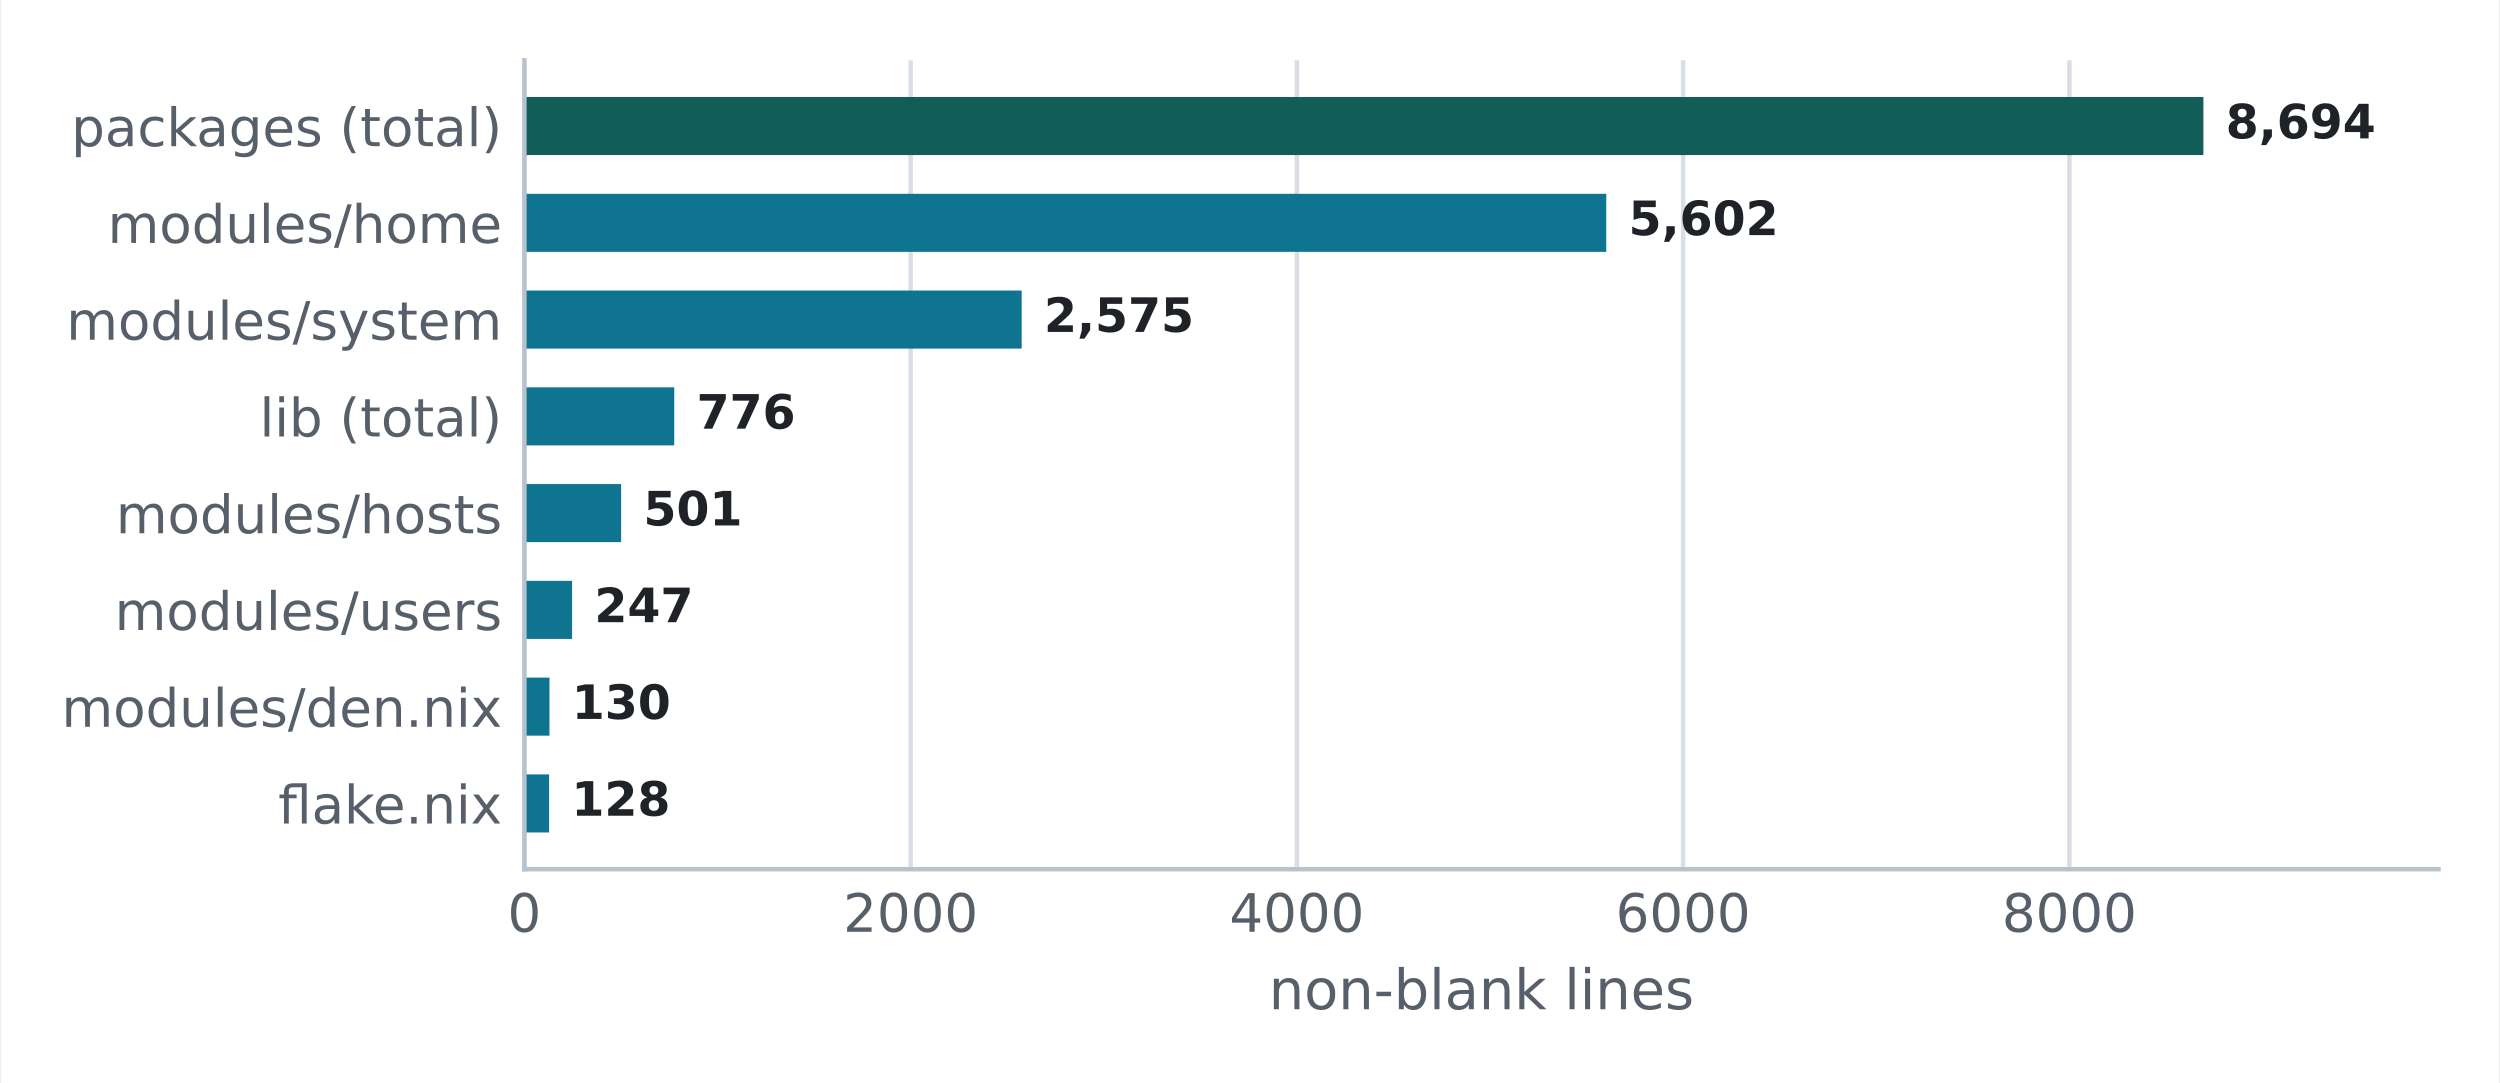
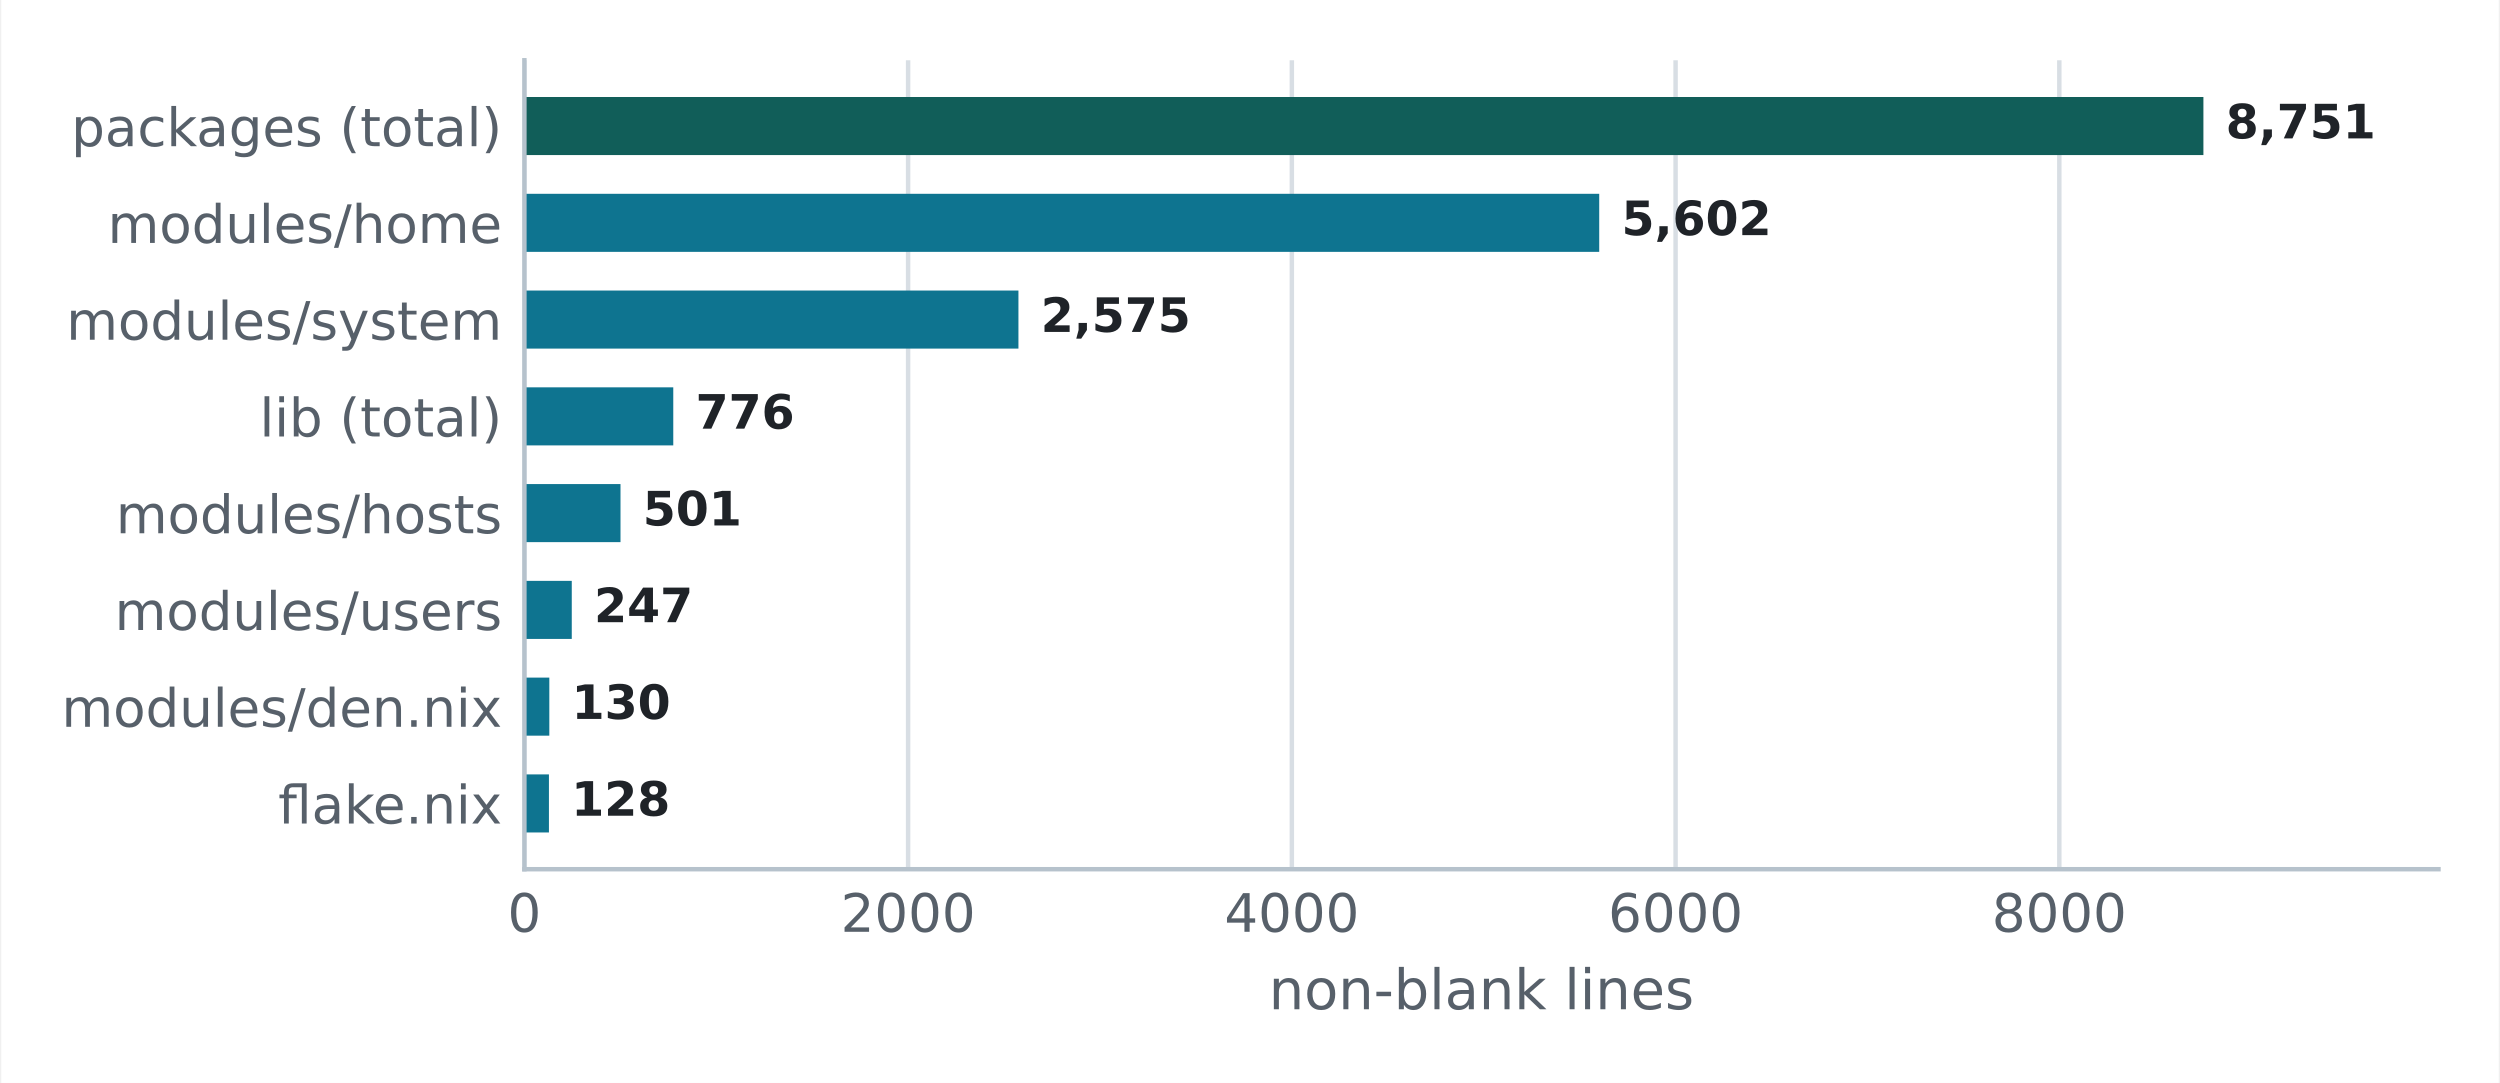
<svg xmlns="http://www.w3.org/2000/svg" xmlns:xlink="http://www.w3.org/1999/xlink" width="995" height="431" viewBox="0 0 447.591 194.078" version="1.1">
  <defs>
    <style type="text/css">*{stroke-linejoin: round; stroke-linecap: butt}</style>
  </defs>
  <g id="figure_1">
    <g id="patch_1">
      <path d="M 0 194.078  L 447.591 194.078  L 447.591 0  L 0 0  z " style="fill: #ffffff" />
    </g>
    <g id="axes_1">
      <g id="patch_2">
        <path d="M 93.751 155.778  L 436.791 155.778  L 436.791 10.8  L 93.751 10.8  z " style="fill: #ffffff" />
      </g>
      <g id="matplotlib.axis_1">
        <g id="xtick_1">
          <g id="line2d_1">
            <path d="M 93.751 155.778  L 93.751 10.8  " clip-path="url(#p4f550c6e6d)" style="fill: none; stroke: #d8dee4; stroke-width: 0.8; stroke-linecap: square" />
          </g>
          <g id="line2d_2" />
          <g id="text_1">
            <g style="fill: #57606a" transform="translate(90.72875 166.9954) scale(0.095 -0.095)">
              <defs>
                <path id="DejaVuSans-13" d="M 2034 4250  Q 1547 4250 1301 3770  Q 1056 3291 1056 2328  Q 1056 1369 1301 889  Q 1547 409 2034 409  Q 2525 409 2770 889  Q 3016 1369 3016 2328  Q 3016 3291 2770 3770  Q 2525 4250 2034 4250  z M 2034 4750  Q 2819 4750 3233 4129  Q 3647 3509 3647 2328  Q 3647 1150 3233 529  Q 2819 -91 2034 -91  Q 1250 -91 836 529  Q 422 1150 422 2328  Q 422 3509 836 4129  Q 1250 4750 2034 4750  z " transform="scale(0.015625)" />
              </defs>
              <use xlink:href="#DejaVuSans-13" />
            </g>
          </g>
        </g>
        <g id="xtick_2">
          <g id="line2d_3">
-             <path d="M 162.974 155.778  L 162.974 10.8  " clip-path="url(#p4f550c6e6d)" style="fill: none; stroke: #d8dee4; stroke-width: 0.8; stroke-linecap: square" />
+             <path d="M 162.523 155.778  L 162.523 10.8  " clip-path="url(#p4f550c6e6d)" style="fill: none; stroke: #d8dee4; stroke-width: 0.8; stroke-linecap: square" />
          </g>
          <g id="line2d_4" />
          <g id="text_2">
-             <g style="fill: #57606a" transform="translate(150.8852 166.9954) scale(0.095 -0.095)">
+             <g style="fill: #57606a" transform="translate(150.4343 166.9954) scale(0.095 -0.095)">
              <defs>
                <path id="DejaVuSans-15" d="M 1228 531  L 3431 531  L 3431 0  L 469 0  L 469 531  Q 828 903 1448 1529  Q 2069 2156 2228 2338  Q 2531 2678 2651 2914  Q 2772 3150 2772 3378  Q 2772 3750 2511 3984  Q 2250 4219 1831 4219  Q 1534 4219 1204 4116  Q 875 4013 500 3803  L 500 4441  Q 881 4594 1212 4672  Q 1544 4750 1819 4750  Q 2544 4750 2975 4387  Q 3406 4025 3406 3419  Q 3406 3131 3298 2873  Q 3191 2616 2906 2266  Q 2828 2175 2409 1742  Q 1991 1309 1228 531  z " transform="scale(0.015625)" />
              </defs>
              <use xlink:href="#DejaVuSans-15" />
              <use xlink:href="#DejaVuSans-13" transform="translate(63.625 0)" />
              <use xlink:href="#DejaVuSans-13" transform="translate(127.25 0)" />
              <use xlink:href="#DejaVuSans-13" transform="translate(190.875 0)" />
            </g>
          </g>
        </g>
        <g id="xtick_3">
          <g id="line2d_5">
-             <path d="M 232.197 155.778  L 232.197 10.8  " clip-path="url(#p4f550c6e6d)" style="fill: none; stroke: #d8dee4; stroke-width: 0.8; stroke-linecap: square" />
+             <path d="M 231.295 155.778  L 231.295 10.8  " clip-path="url(#p4f550c6e6d)" style="fill: none; stroke: #d8dee4; stroke-width: 0.8; stroke-linecap: square" />
          </g>
          <g id="line2d_6" />
          <g id="text_3">
-             <g style="fill: #57606a" transform="translate(220.1081 166.9954) scale(0.095 -0.095)">
+             <g style="fill: #57606a" transform="translate(219.2064 166.9954) scale(0.095 -0.095)">
              <defs>
                <path id="DejaVuSans-17" d="M 2419 4116  L 825 1625  L 2419 1625  L 2419 4116  z M 2253 4666  L 3047 4666  L 3047 1625  L 3713 1625  L 3713 1100  L 3047 1100  L 3047 0  L 2419 0  L 2419 1100  L 313 1100  L 313 1709  L 2253 4666  z " transform="scale(0.015625)" />
              </defs>
              <use xlink:href="#DejaVuSans-17" />
              <use xlink:href="#DejaVuSans-13" transform="translate(63.625 0)" />
              <use xlink:href="#DejaVuSans-13" transform="translate(127.25 0)" />
              <use xlink:href="#DejaVuSans-13" transform="translate(190.875 0)" />
            </g>
          </g>
        </g>
        <g id="xtick_4">
          <g id="line2d_7">
-             <path d="M 301.42 155.778  L 301.42 10.8  " clip-path="url(#p4f550c6e6d)" style="fill: none; stroke: #d8dee4; stroke-width: 0.8; stroke-linecap: square" />
+             <path d="M 300.067 155.778  L 300.067 10.8  " clip-path="url(#p4f550c6e6d)" style="fill: none; stroke: #d8dee4; stroke-width: 0.8; stroke-linecap: square" />
          </g>
          <g id="line2d_8" />
          <g id="text_4">
-             <g style="fill: #57606a" transform="translate(289.3311 166.9954) scale(0.095 -0.095)">
+             <g style="fill: #57606a" transform="translate(287.9785 166.9954) scale(0.095 -0.095)">
              <defs>
                <path id="DejaVuSans-19" d="M 2113 2584  Q 1688 2584 1439 2293  Q 1191 2003 1191 1497  Q 1191 994 1439 701  Q 1688 409 2113 409  Q 2538 409 2786 701  Q 3034 994 3034 1497  Q 3034 2003 2786 2293  Q 2538 2584 2113 2584  z M 3366 4563  L 3366 3988  Q 3128 4100 2886 4159  Q 2644 4219 2406 4219  Q 1781 4219 1451 3797  Q 1122 3375 1075 2522  Q 1259 2794 1537 2939  Q 1816 3084 2150 3084  Q 2853 3084 3261 2657  Q 3669 2231 3669 1497  Q 3669 778 3244 343  Q 2819 -91 2113 -91  Q 1303 -91 875 529  Q 447 1150 447 2328  Q 447 3434 972 4092  Q 1497 4750 2381 4750  Q 2619 4750 2861 4703  Q 3103 4656 3366 4563  z " transform="scale(0.015625)" />
              </defs>
              <use xlink:href="#DejaVuSans-19" />
              <use xlink:href="#DejaVuSans-13" transform="translate(63.625 0)" />
              <use xlink:href="#DejaVuSans-13" transform="translate(127.25 0)" />
              <use xlink:href="#DejaVuSans-13" transform="translate(190.875 0)" />
            </g>
          </g>
        </g>
        <g id="xtick_5">
          <g id="line2d_9">
-             <path d="M 370.643 155.778  L 370.643 10.8  " clip-path="url(#p4f550c6e6d)" style="fill: none; stroke: #d8dee4; stroke-width: 0.8; stroke-linecap: square" />
+             <path d="M 368.839 155.778  L 368.839 10.8  " clip-path="url(#p4f550c6e6d)" style="fill: none; stroke: #d8dee4; stroke-width: 0.8; stroke-linecap: square" />
          </g>
          <g id="line2d_10" />
          <g id="text_5">
-             <g style="fill: #57606a" transform="translate(358.5541 166.9954) scale(0.095 -0.095)">
+             <g style="fill: #57606a" transform="translate(356.7505 166.9954) scale(0.095 -0.095)">
              <defs>
                <path id="DejaVuSans-1b" d="M 2034 2216  Q 1584 2216 1326 1975  Q 1069 1734 1069 1313  Q 1069 891 1326 650  Q 1584 409 2034 409  Q 2484 409 2743 651  Q 3003 894 3003 1313  Q 3003 1734 2745 1975  Q 2488 2216 2034 2216  z M 1403 2484  Q 997 2584 770 2862  Q 544 3141 544 3541  Q 544 4100 942 4425  Q 1341 4750 2034 4750  Q 2731 4750 3128 4425  Q 3525 4100 3525 3541  Q 3525 3141 3298 2862  Q 3072 2584 2669 2484  Q 3125 2378 3379 2068  Q 3634 1759 3634 1313  Q 3634 634 3220 271  Q 2806 -91 2034 -91  Q 1263 -91 848 271  Q 434 634 434 1313  Q 434 1759 690 2068  Q 947 2378 1403 2484  z M 1172 3481  Q 1172 3119 1398 2916  Q 1625 2713 2034 2713  Q 2441 2713 2670 2916  Q 2900 3119 2900 3481  Q 2900 3844 2670 4047  Q 2441 4250 2034 4250  Q 1625 4250 1398 4047  Q 1172 3844 1172 3481  z " transform="scale(0.015625)" />
              </defs>
              <use xlink:href="#DejaVuSans-1b" />
              <use xlink:href="#DejaVuSans-13" transform="translate(63.625 0)" />
              <use xlink:href="#DejaVuSans-13" transform="translate(127.25 0)" />
              <use xlink:href="#DejaVuSans-13" transform="translate(190.875 0)" />
            </g>
          </g>
        </g>
        <g id="text_6">
          <g style="fill: #57606a" transform="translate(227.1616 180.8761) scale(0.1 -0.1)">
            <defs>
              <path id="DejaVuSans-51" d="M 3513 2113  L 3513 0  L 2938 0  L 2938 2094  Q 2938 2591 2744 2837  Q 2550 3084 2163 3084  Q 1697 3084 1428 2787  Q 1159 2491 1159 1978  L 1159 0  L 581 0  L 581 3500  L 1159 3500  L 1159 2956  Q 1366 3272 1645 3428  Q 1925 3584 2291 3584  Q 2894 3584 3203 3211  Q 3513 2838 3513 2113  z " transform="scale(0.015625)" />
              <path id="DejaVuSans-52" d="M 1959 3097  Q 1497 3097 1228 2736  Q 959 2375 959 1747  Q 959 1119 1226 758  Q 1494 397 1959 397  Q 2419 397 2687 759  Q 2956 1122 2956 1747  Q 2956 2369 2687 2733  Q 2419 3097 1959 3097  z M 1959 3584  Q 2709 3584 3137 3096  Q 3566 2609 3566 1747  Q 3566 888 3137 398  Q 2709 -91 1959 -91  Q 1206 -91 779 398  Q 353 888 353 1747  Q 353 2609 779 3096  Q 1206 3584 1959 3584  z " transform="scale(0.015625)" />
              <path id="DejaVuSans-10" d="M 313 2009  L 1997 2009  L 1997 1497  L 313 1497  L 313 2009  z " transform="scale(0.015625)" />
              <path id="DejaVuSans-45" d="M 3116 1747  Q 3116 2381 2855 2742  Q 2594 3103 2138 3103  Q 1681 3103 1420 2742  Q 1159 2381 1159 1747  Q 1159 1113 1420 752  Q 1681 391 2138 391  Q 2594 391 2855 752  Q 3116 1113 3116 1747  z M 1159 2969  Q 1341 3281 1617 3432  Q 1894 3584 2278 3584  Q 2916 3584 3314 3078  Q 3713 2572 3713 1747  Q 3713 922 3314 415  Q 2916 -91 2278 -91  Q 1894 -91 1617 61  Q 1341 213 1159 525  L 1159 0  L 581 0  L 581 4863  L 1159 4863  L 1159 2969  z " transform="scale(0.015625)" />
              <path id="DejaVuSans-4f" d="M 603 4863  L 1178 4863  L 1178 0  L 603 0  L 603 4863  z " transform="scale(0.015625)" />
              <path id="DejaVuSans-44" d="M 2194 1759  Q 1497 1759 1228 1600  Q 959 1441 959 1056  Q 959 750 1161 570  Q 1363 391 1709 391  Q 2188 391 2477 730  Q 2766 1069 2766 1631  L 2766 1759  L 2194 1759  z M 3341 1997  L 3341 0  L 2766 0  L 2766 531  Q 2569 213 2275 61  Q 1981 -91 1556 -91  Q 1019 -91 701 211  Q 384 513 384 1019  Q 384 1609 779 1909  Q 1175 2209 1959 2209  L 2766 2209  L 2766 2266  Q 2766 2663 2505 2880  Q 2244 3097 1772 3097  Q 1472 3097 1187 3025  Q 903 2953 641 2809  L 641 3341  Q 956 3463 1253 3523  Q 1550 3584 1831 3584  Q 2591 3584 2966 3190  Q 3341 2797 3341 1997  z " transform="scale(0.015625)" />
              <path id="DejaVuSans-4e" d="M 581 4863  L 1159 4863  L 1159 1991  L 2875 3500  L 3609 3500  L 1753 1863  L 3688 0  L 2938 0  L 1159 1709  L 1159 0  L 581 0  L 581 4863  z " transform="scale(0.015625)" />
              <path id="DejaVuSans-3" transform="scale(0.015625)" />
              <path id="DejaVuSans-4c" d="M 603 3500  L 1178 3500  L 1178 0  L 603 0  L 603 3500  z M 603 4863  L 1178 4863  L 1178 4134  L 603 4134  L 603 4863  z " transform="scale(0.015625)" />
              <path id="DejaVuSans-48" d="M 3597 1894  L 3597 1613  L 953 1613  Q 991 1019 1311 708  Q 1631 397 2203 397  Q 2534 397 2845 478  Q 3156 559 3463 722  L 3463 178  Q 3153 47 2828 -22  Q 2503 -91 2169 -91  Q 1331 -91 842 396  Q 353 884 353 1716  Q 353 2575 817 3079  Q 1281 3584 2069 3584  Q 2775 3584 3186 3129  Q 3597 2675 3597 1894  z M 3022 2063  Q 3016 2534 2758 2815  Q 2500 3097 2075 3097  Q 1594 3097 1305 2825  Q 1016 2553 972 2059  L 3022 2063  z " transform="scale(0.015625)" />
              <path id="DejaVuSans-56" d="M 2834 3397  L 2834 2853  Q 2591 2978 2328 3040  Q 2066 3103 1784 3103  Q 1356 3103 1142 2972  Q 928 2841 928 2578  Q 928 2378 1081 2264  Q 1234 2150 1697 2047  L 1894 2003  Q 2506 1872 2764 1633  Q 3022 1394 3022 966  Q 3022 478 2636 193  Q 2250 -91 1575 -91  Q 1294 -91 989 -36  Q 684 19 347 128  L 347 722  Q 666 556 975 473  Q 1284 391 1588 391  Q 1994 391 2212 530  Q 2431 669 2431 922  Q 2431 1156 2273 1281  Q 2116 1406 1581 1522  L 1381 1569  Q 847 1681 609 1914  Q 372 2147 372 2553  Q 372 3047 722 3315  Q 1072 3584 1716 3584  Q 2034 3584 2315 3537  Q 2597 3491 2834 3397  z " transform="scale(0.015625)" />
            </defs>
            <use xlink:href="#DejaVuSans-51" />
            <use xlink:href="#DejaVuSans-52" transform="translate(63.375 0)" />
            <use xlink:href="#DejaVuSans-51" transform="translate(124.5625 0)" />
            <use xlink:href="#DejaVuSans-10" transform="translate(187.9375 0)" />
            <use xlink:href="#DejaVuSans-45" transform="translate(224.0156 0)" />
            <use xlink:href="#DejaVuSans-4f" transform="translate(287.5 0)" />
            <use xlink:href="#DejaVuSans-44" transform="translate(315.2812 0)" />
            <use xlink:href="#DejaVuSans-51" transform="translate(376.5625 0)" />
            <use xlink:href="#DejaVuSans-4e" transform="translate(439.9375 0)" />
            <use xlink:href="#DejaVuSans-3" transform="translate(497.8438 0)" />
            <use xlink:href="#DejaVuSans-4f" transform="translate(529.625 0)" />
            <use xlink:href="#DejaVuSans-4c" transform="translate(557.4062 0)" />
            <use xlink:href="#DejaVuSans-51" transform="translate(585.1875 0)" />
            <use xlink:href="#DejaVuSans-48" transform="translate(648.5625 0)" />
            <use xlink:href="#DejaVuSans-56" transform="translate(710.0938 0)" />
          </g>
        </g>
      </g>
      <g id="matplotlib.axis_2">
        <g id="ytick_1">
          <g id="line2d_11" />
          <g id="text_7">
            <g style="fill: #57606a" transform="translate(49.6357 147.5945) scale(0.095 -0.095)">
              <defs>
                <path id="DejaVuSans-13b0" d="M 1831 4863  L 3431 4863  L 3431 0  L 2853 0  L 2853 4384  L 1825 4384  Q 1516 4384 1395 4259  Q 1275 4134 1275 3809  L 1275 3500  L 2222 3500  L 2222 3053  L 1275 3053  L 1275 0  L 697 0  L 697 3053  L 147 3053  L 147 3500  L 697 3500  L 697 3744  Q 697 4328 969 4595  Q 1241 4863 1831 4863  z " transform="scale(0.015625)" />
                <path id="DejaVuSans-11" d="M 684 794  L 1344 794  L 1344 0  L 684 0  L 684 794  z " transform="scale(0.015625)" />
                <path id="DejaVuSans-5b" d="M 3513 3500  L 2247 1797  L 3578 0  L 2900 0  L 1881 1375  L 863 0  L 184 0  L 1544 1831  L 300 3500  L 978 3500  L 1906 2253  L 2834 3500  L 3513 3500  z " transform="scale(0.015625)" />
              </defs>
              <use xlink:href="#DejaVuSans-13b0" />
              <use xlink:href="#DejaVuSans-44" transform="translate(62.98438 0)" />
              <use xlink:href="#DejaVuSans-4e" transform="translate(124.2656 0)" />
              <use xlink:href="#DejaVuSans-48" transform="translate(178.6094 0)" />
              <use xlink:href="#DejaVuSans-11" transform="translate(240.1406 0)" />
              <use xlink:href="#DejaVuSans-51" transform="translate(271.9219 0)" />
              <use xlink:href="#DejaVuSans-4c" transform="translate(335.2969 0)" />
              <use xlink:href="#DejaVuSans-5b" transform="translate(363.0781 0)" />
            </g>
          </g>
        </g>
        <g id="ytick_2">
          <g id="line2d_12" />
          <g id="text_8">
            <g style="fill: #57606a" transform="translate(10.8 130.2526) scale(0.095 -0.095)">
              <defs>
                <path id="DejaVuSans-50" d="M 3328 2828  Q 3544 3216 3844 3400  Q 4144 3584 4550 3584  Q 5097 3584 5394 3201  Q 5691 2819 5691 2113  L 5691 0  L 5113 0  L 5113 2094  Q 5113 2597 4934 2840  Q 4756 3084 4391 3084  Q 3944 3084 3684 2787  Q 3425 2491 3425 1978  L 3425 0  L 2847 0  L 2847 2094  Q 2847 2600 2669 2842  Q 2491 3084 2119 3084  Q 1678 3084 1418 2786  Q 1159 2488 1159 1978  L 1159 0  L 581 0  L 581 3500  L 1159 3500  L 1159 2956  Q 1356 3278 1631 3431  Q 1906 3584 2284 3584  Q 2666 3584 2933 3390  Q 3200 3197 3328 2828  z " transform="scale(0.015625)" />
                <path id="DejaVuSans-47" d="M 2906 2969  L 2906 4863  L 3481 4863  L 3481 0  L 2906 0  L 2906 525  Q 2725 213 2448 61  Q 2172 -91 1784 -91  Q 1150 -91 751 415  Q 353 922 353 1747  Q 353 2572 751 3078  Q 1150 3584 1784 3584  Q 2172 3584 2448 3432  Q 2725 3281 2906 2969  z M 947 1747  Q 947 1113 1208 752  Q 1469 391 1925 391  Q 2381 391 2643 752  Q 2906 1113 2906 1747  Q 2906 2381 2643 2742  Q 2381 3103 1925 3103  Q 1469 3103 1208 2742  Q 947 2381 947 1747  z " transform="scale(0.015625)" />
                <path id="DejaVuSans-58" d="M 544 1381  L 544 3500  L 1119 3500  L 1119 1403  Q 1119 906 1312 657  Q 1506 409 1894 409  Q 2359 409 2629 706  Q 2900 1003 2900 1516  L 2900 3500  L 3475 3500  L 3475 0  L 2900 0  L 2900 538  Q 2691 219 2414 64  Q 2138 -91 1772 -91  Q 1169 -91 856 284  Q 544 659 544 1381  z M 1991 3584  L 1991 3584  z " transform="scale(0.015625)" />
                <path id="DejaVuSans-12" d="M 1625 4666  L 2156 4666  L 531 -594  L 0 -594  L 1625 4666  z " transform="scale(0.015625)" />
              </defs>
              <use xlink:href="#DejaVuSans-50" />
              <use xlink:href="#DejaVuSans-52" transform="translate(97.40625 0)" />
              <use xlink:href="#DejaVuSans-47" transform="translate(158.5938 0)" />
              <use xlink:href="#DejaVuSans-58" transform="translate(222.0781 0)" />
              <use xlink:href="#DejaVuSans-4f" transform="translate(285.4531 0)" />
              <use xlink:href="#DejaVuSans-48" transform="translate(313.2344 0)" />
              <use xlink:href="#DejaVuSans-56" transform="translate(374.7656 0)" />
              <use xlink:href="#DejaVuSans-12" transform="translate(426.8594 0)" />
              <use xlink:href="#DejaVuSans-47" transform="translate(460.5469 0)" />
              <use xlink:href="#DejaVuSans-48" transform="translate(524.0312 0)" />
              <use xlink:href="#DejaVuSans-51" transform="translate(585.5625 0)" />
              <use xlink:href="#DejaVuSans-11" transform="translate(648.9375 0)" />
              <use xlink:href="#DejaVuSans-51" transform="translate(680.7188 0)" />
              <use xlink:href="#DejaVuSans-4c" transform="translate(744.0938 0)" />
              <use xlink:href="#DejaVuSans-5b" transform="translate(771.875 0)" />
            </g>
          </g>
        </g>
        <g id="ytick_3">
          <g id="line2d_13" />
          <g id="text_9">
            <g style="fill: #57606a" transform="translate(20.32969 112.9108) scale(0.095 -0.095)">
              <defs>
                <path id="DejaVuSans-55" d="M 2631 2963  Q 2534 3019 2420 3045  Q 2306 3072 2169 3072  Q 1681 3072 1420 2755  Q 1159 2438 1159 1844  L 1159 0  L 581 0  L 581 3500  L 1159 3500  L 1159 2956  Q 1341 3275 1631 3429  Q 1922 3584 2338 3584  Q 2397 3584 2469 3576  Q 2541 3569 2628 3553  L 2631 2963  z " transform="scale(0.015625)" />
              </defs>
              <use xlink:href="#DejaVuSans-50" />
              <use xlink:href="#DejaVuSans-52" transform="translate(97.40625 0)" />
              <use xlink:href="#DejaVuSans-47" transform="translate(158.5938 0)" />
              <use xlink:href="#DejaVuSans-58" transform="translate(222.0781 0)" />
              <use xlink:href="#DejaVuSans-4f" transform="translate(285.4531 0)" />
              <use xlink:href="#DejaVuSans-48" transform="translate(313.2344 0)" />
              <use xlink:href="#DejaVuSans-56" transform="translate(374.7656 0)" />
              <use xlink:href="#DejaVuSans-12" transform="translate(426.8594 0)" />
              <use xlink:href="#DejaVuSans-58" transform="translate(460.5469 0)" />
              <use xlink:href="#DejaVuSans-56" transform="translate(523.9219 0)" />
              <use xlink:href="#DejaVuSans-48" transform="translate(576.0156 0)" />
              <use xlink:href="#DejaVuSans-55" transform="translate(637.5469 0)" />
              <use xlink:href="#DejaVuSans-56" transform="translate(678.6562 0)" />
            </g>
          </g>
        </g>
        <g id="ytick_4">
          <g id="line2d_14" />
          <g id="text_10">
            <g style="fill: #57606a" transform="translate(20.54344 95.569) scale(0.095 -0.095)">
              <defs>
                <path id="DejaVuSans-4b" d="M 3513 2113  L 3513 0  L 2938 0  L 2938 2094  Q 2938 2591 2744 2837  Q 2550 3084 2163 3084  Q 1697 3084 1428 2787  Q 1159 2491 1159 1978  L 1159 0  L 581 0  L 581 4863  L 1159 4863  L 1159 2956  Q 1366 3272 1645 3428  Q 1925 3584 2291 3584  Q 2894 3584 3203 3211  Q 3513 2838 3513 2113  z " transform="scale(0.015625)" />
                <path id="DejaVuSans-57" d="M 1172 4494  L 1172 3500  L 2356 3500  L 2356 3053  L 1172 3053  L 1172 1153  Q 1172 725 1289 603  Q 1406 481 1766 481  L 2356 481  L 2356 0  L 1766 0  Q 1100 0 847 248  Q 594 497 594 1153  L 594 3053  L 172 3053  L 172 3500  L 594 3500  L 594 4494  L 1172 4494  z " transform="scale(0.015625)" />
              </defs>
              <use xlink:href="#DejaVuSans-50" />
              <use xlink:href="#DejaVuSans-52" transform="translate(97.40625 0)" />
              <use xlink:href="#DejaVuSans-47" transform="translate(158.5938 0)" />
              <use xlink:href="#DejaVuSans-58" transform="translate(222.0781 0)" />
              <use xlink:href="#DejaVuSans-4f" transform="translate(285.4531 0)" />
              <use xlink:href="#DejaVuSans-48" transform="translate(313.2344 0)" />
              <use xlink:href="#DejaVuSans-56" transform="translate(374.7656 0)" />
              <use xlink:href="#DejaVuSans-12" transform="translate(426.8594 0)" />
              <use xlink:href="#DejaVuSans-4b" transform="translate(460.5469 0)" />
              <use xlink:href="#DejaVuSans-52" transform="translate(523.9219 0)" />
              <use xlink:href="#DejaVuSans-56" transform="translate(585.1094 0)" />
              <use xlink:href="#DejaVuSans-57" transform="translate(637.2031 0)" />
              <use xlink:href="#DejaVuSans-56" transform="translate(676.4062 0)" />
            </g>
          </g>
        </g>
        <g id="ytick_5">
          <g id="line2d_15" />
          <g id="text_11">
            <g style="fill: #57606a" transform="translate(46.28695 78.22717) scale(0.095 -0.095)">
              <defs>
                <path id="DejaVuSans-b" d="M 1984 4856  Q 1566 4138 1362 3434  Q 1159 2731 1159 2009  Q 1159 1288 1364 580  Q 1569 -128 1984 -844  L 1484 -844  Q 1016 -109 783 600  Q 550 1309 550 2009  Q 550 2706 781 3412  Q 1013 4119 1484 4856  L 1984 4856  z " transform="scale(0.015625)" />
                <path id="DejaVuSans-c" d="M 513 4856  L 1013 4856  Q 1481 4119 1714 3412  Q 1947 2706 1947 2009  Q 1947 1309 1714 600  Q 1481 -109 1013 -844  L 513 -844  Q 928 -128 1133 580  Q 1338 1288 1338 2009  Q 1338 2731 1133 3434  Q 928 4138 513 4856  z " transform="scale(0.015625)" />
              </defs>
              <use xlink:href="#DejaVuSans-4f" />
              <use xlink:href="#DejaVuSans-4c" transform="translate(27.78125 0)" />
              <use xlink:href="#DejaVuSans-45" transform="translate(55.5625 0)" />
              <use xlink:href="#DejaVuSans-3" transform="translate(119.0469 0)" />
              <use xlink:href="#DejaVuSans-b" transform="translate(150.8281 0)" />
              <use xlink:href="#DejaVuSans-57" transform="translate(189.8438 0)" />
              <use xlink:href="#DejaVuSans-52" transform="translate(229.0469 0)" />
              <use xlink:href="#DejaVuSans-57" transform="translate(290.2344 0)" />
              <use xlink:href="#DejaVuSans-44" transform="translate(329.4375 0)" />
              <use xlink:href="#DejaVuSans-4f" transform="translate(390.7188 0)" />
              <use xlink:href="#DejaVuSans-c" transform="translate(418.5 0)" />
            </g>
          </g>
        </g>
        <g id="ytick_6">
          <g id="line2d_16" />
          <g id="text_12">
            <g style="fill: #57606a" transform="translate(11.655 60.88535) scale(0.095 -0.095)">
              <defs>
                <path id="DejaVuSans-5c" d="M 2059 -325  Q 1816 -950 1584 -1140  Q 1353 -1331 966 -1331  L 506 -1331  L 506 -850  L 844 -850  Q 1081 -850 1212 -737  Q 1344 -625 1503 -206  L 1606 56  L 191 3500  L 800 3500  L 1894 763  L 2988 3500  L 3597 3500  L 2059 -325  z " transform="scale(0.015625)" />
              </defs>
              <use xlink:href="#DejaVuSans-50" />
              <use xlink:href="#DejaVuSans-52" transform="translate(97.40625 0)" />
              <use xlink:href="#DejaVuSans-47" transform="translate(158.5938 0)" />
              <use xlink:href="#DejaVuSans-58" transform="translate(222.0781 0)" />
              <use xlink:href="#DejaVuSans-4f" transform="translate(285.4531 0)" />
              <use xlink:href="#DejaVuSans-48" transform="translate(313.2344 0)" />
              <use xlink:href="#DejaVuSans-56" transform="translate(374.7656 0)" />
              <use xlink:href="#DejaVuSans-12" transform="translate(426.8594 0)" />
              <use xlink:href="#DejaVuSans-56" transform="translate(460.5469 0)" />
              <use xlink:href="#DejaVuSans-5c" transform="translate(512.6406 0)" />
              <use xlink:href="#DejaVuSans-56" transform="translate(571.8281 0)" />
              <use xlink:href="#DejaVuSans-57" transform="translate(623.9219 0)" />
              <use xlink:href="#DejaVuSans-48" transform="translate(663.125 0)" />
              <use xlink:href="#DejaVuSans-50" transform="translate(724.6562 0)" />
            </g>
          </g>
        </g>
        <g id="ytick_7">
          <g id="line2d_17" />
          <g id="text_13">
            <g style="fill: #57606a" transform="translate(19.06648 43.54352) scale(0.095 -0.095)">
              <use xlink:href="#DejaVuSans-50" />
              <use xlink:href="#DejaVuSans-52" transform="translate(97.40625 0)" />
              <use xlink:href="#DejaVuSans-47" transform="translate(158.5938 0)" />
              <use xlink:href="#DejaVuSans-58" transform="translate(222.0781 0)" />
              <use xlink:href="#DejaVuSans-4f" transform="translate(285.4531 0)" />
              <use xlink:href="#DejaVuSans-48" transform="translate(313.2344 0)" />
              <use xlink:href="#DejaVuSans-56" transform="translate(374.7656 0)" />
              <use xlink:href="#DejaVuSans-12" transform="translate(426.8594 0)" />
              <use xlink:href="#DejaVuSans-4b" transform="translate(460.5469 0)" />
              <use xlink:href="#DejaVuSans-52" transform="translate(523.9219 0)" />
              <use xlink:href="#DejaVuSans-50" transform="translate(585.1094 0)" />
              <use xlink:href="#DejaVuSans-48" transform="translate(682.5156 0)" />
            </g>
          </g>
        </g>
        <g id="ytick_8">
          <g id="line2d_18" />
          <g id="text_14">
            <g style="fill: #57606a" transform="translate(12.5382 26.2017) scale(0.095 -0.095)">
              <defs>
                <path id="DejaVuSans-53" d="M 1159 525  L 1159 -1331  L 581 -1331  L 581 3500  L 1159 3500  L 1159 2969  Q 1341 3281 1617 3432  Q 1894 3584 2278 3584  Q 2916 3584 3314 3078  Q 3713 2572 3713 1747  Q 3713 922 3314 415  Q 2916 -91 2278 -91  Q 1894 -91 1617 61  Q 1341 213 1159 525  z M 3116 1747  Q 3116 2381 2855 2742  Q 2594 3103 2138 3103  Q 1681 3103 1420 2742  Q 1159 2381 1159 1747  Q 1159 1113 1420 752  Q 1681 391 2138 391  Q 2594 391 2855 752  Q 3116 1113 3116 1747  z " transform="scale(0.015625)" />
                <path id="DejaVuSans-46" d="M 3122 3366  L 3122 2828  Q 2878 2963 2633 3030  Q 2388 3097 2138 3097  Q 1578 3097 1268 2742  Q 959 2388 959 1747  Q 959 1106 1268 751  Q 1578 397 2138 397  Q 2388 397 2633 464  Q 2878 531 3122 666  L 3122 134  Q 2881 22 2623 -34  Q 2366 -91 2075 -91  Q 1284 -91 818 406  Q 353 903 353 1747  Q 353 2603 823 3093  Q 1294 3584 2113 3584  Q 2378 3584 2631 3529  Q 2884 3475 3122 3366  z " transform="scale(0.015625)" />
                <path id="DejaVuSans-4a" d="M 2906 1791  Q 2906 2416 2648 2759  Q 2391 3103 1925 3103  Q 1463 3103 1205 2759  Q 947 2416 947 1791  Q 947 1169 1205 825  Q 1463 481 1925 481  Q 2391 481 2648 825  Q 2906 1169 2906 1791  z M 3481 434  Q 3481 -459 3084 -895  Q 2688 -1331 1869 -1331  Q 1566 -1331 1297 -1286  Q 1028 -1241 775 -1147  L 775 -588  Q 1028 -725 1275 -790  Q 1522 -856 1778 -856  Q 2344 -856 2625 -561  Q 2906 -266 2906 331  L 2906 616  Q 2728 306 2450 153  Q 2172 0 1784 0  Q 1141 0 747 490  Q 353 981 353 1791  Q 353 2603 747 3093  Q 1141 3584 1784 3584  Q 2172 3584 2450 3431  Q 2728 3278 2906 2969  L 2906 3500  L 3481 3500  L 3481 434  z " transform="scale(0.015625)" />
              </defs>
              <use xlink:href="#DejaVuSans-53" />
              <use xlink:href="#DejaVuSans-44" transform="translate(63.48438 0)" />
              <use xlink:href="#DejaVuSans-46" transform="translate(124.7656 0)" />
              <use xlink:href="#DejaVuSans-4e" transform="translate(179.75 0)" />
              <use xlink:href="#DejaVuSans-44" transform="translate(235.9062 0)" />
              <use xlink:href="#DejaVuSans-4a" transform="translate(297.1875 0)" />
              <use xlink:href="#DejaVuSans-48" transform="translate(360.6719 0)" />
              <use xlink:href="#DejaVuSans-56" transform="translate(422.2031 0)" />
              <use xlink:href="#DejaVuSans-3" transform="translate(474.2969 0)" />
              <use xlink:href="#DejaVuSans-b" transform="translate(506.0781 0)" />
              <use xlink:href="#DejaVuSans-57" transform="translate(545.0938 0)" />
              <use xlink:href="#DejaVuSans-52" transform="translate(584.2969 0)" />
              <use xlink:href="#DejaVuSans-57" transform="translate(645.4844 0)" />
              <use xlink:href="#DejaVuSans-44" transform="translate(684.6875 0)" />
              <use xlink:href="#DejaVuSans-4f" transform="translate(745.9688 0)" />
              <use xlink:href="#DejaVuSans-c" transform="translate(773.75 0)" />
            </g>
          </g>
        </g>
      </g>
      <g id="patch_3">
-         <path d="M 93.751 149.188  L 98.181 149.188  L 98.181 138.783  L 93.751 138.783  z " clip-path="url(#p4f550c6e6d)" style="fill: #0e7490" />
+         <path d="M 93.751 149.188  L 98.152 149.188  L 98.152 138.783  L 93.751 138.783  z " clip-path="url(#p4f550c6e6d)" style="fill: #0e7490" />
      </g>
      <g id="patch_4">
-         <path d="M 93.751 131.846  L 98.25 131.846  L 98.25 121.441  L 93.751 121.441  z " clip-path="url(#p4f550c6e6d)" style="fill: #0e7490" />
+         <path d="M 93.751 131.846  L 98.221 131.846  L 98.221 121.441  L 93.751 121.441  z " clip-path="url(#p4f550c6e6d)" style="fill: #0e7490" />
      </g>
      <g id="patch_5">
-         <path d="M 93.751 114.504  L 102.3 114.504  L 102.3 104.099  L 93.751 104.099  z " clip-path="url(#p4f550c6e6d)" style="fill: #0e7490" />
+         <path d="M 93.751 114.504  L 102.244 114.504  L 102.244 104.099  L 93.751 104.099  z " clip-path="url(#p4f550c6e6d)" style="fill: #0e7490" />
      </g>
      <g id="patch_6">
-         <path d="M 93.751 97.162  L 111.091 97.162  L 111.091 86.757  L 93.751 86.757  z " clip-path="url(#p4f550c6e6d)" style="fill: #0e7490" />
+         <path d="M 93.751 97.162  L 110.978 97.162  L 110.978 86.757  L 93.751 86.757  z " clip-path="url(#p4f550c6e6d)" style="fill: #0e7490" />
      </g>
      <g id="patch_7">
-         <path d="M 93.751 79.82  L 120.609 79.82  L 120.609 69.415  L 93.751 69.415  z " clip-path="url(#p4f550c6e6d)" style="fill: #0e7490" />
+         <path d="M 93.751 79.82  L 120.435 79.82  L 120.435 69.415  L 93.751 69.415  z " clip-path="url(#p4f550c6e6d)" style="fill: #0e7490" />
      </g>
      <g id="patch_8">
-         <path d="M 93.751 62.479  L 182.876 62.479  L 182.876 52.074  L 93.751 52.074  z " clip-path="url(#p4f550c6e6d)" style="fill: #0e7490" />
+         <path d="M 93.751 62.479  L 182.295 62.479  L 182.295 52.074  L 93.751 52.074  z " clip-path="url(#p4f550c6e6d)" style="fill: #0e7490" />
      </g>
      <g id="patch_9">
-         <path d="M 93.751 45.137  L 287.644 45.137  L 287.644 34.732  L 93.751 34.732  z " clip-path="url(#p4f550c6e6d)" style="fill: #0e7490" />
+         <path d="M 93.751 45.137  L 286.382 45.137  L 286.382 34.732  L 93.751 34.732  z " clip-path="url(#p4f550c6e6d)" style="fill: #0e7490" />
      </g>
      <g id="patch_10">
        <path d="M 93.751 27.795  L 394.663 27.795  L 394.663 17.39  L 93.751 17.39  z " clip-path="url(#p4f550c6e6d)" style="fill: #115e59" />
      </g>
      <g id="patch_11">
        <path d="M 93.751 155.778  L 93.751 10.8  " style="fill: none; stroke: #b6c2cc; stroke-width: 0.8; stroke-linejoin: miter; stroke-linecap: square" />
      </g>
      <g id="patch_12">
        <path d="M 93.751 155.778  L 436.791 155.778  " style="fill: none; stroke: #b6c2cc; stroke-width: 0.8; stroke-linejoin: miter; stroke-linecap: square" />
      </g>
      <g id="text_15">
-         <g style="fill: #1f2328" transform="translate(102.1812 146.1932) scale(0.085 -0.085)">
+         <g style="fill: #1f2328" transform="translate(102.1524 146.1932) scale(0.085 -0.085)">
          <defs>
            <path id="DejaVuSans-Bold-14" d="M 750 831  L 1813 831  L 1813 3847  L 722 3622  L 722 4441  L 1806 4666  L 2950 4666  L 2950 831  L 4013 831  L 4013 0  L 750 0  L 750 831  z " transform="scale(0.015625)" />
            <path id="DejaVuSans-Bold-15" d="M 1844 884  L 3897 884  L 3897 0  L 506 0  L 506 884  L 2209 2388  Q 2438 2594 2547 2791  Q 2656 2988 2656 3200  Q 2656 3528 2436 3728  Q 2216 3928 1850 3928  Q 1569 3928 1234 3808  Q 900 3688 519 3450  L 519 4475  Q 925 4609 1322 4679  Q 1719 4750 2100 4750  Q 2938 4750 3402 4381  Q 3866 4013 3866 3353  Q 3866 2972 3669 2642  Q 3472 2313 2841 1759  L 1844 884  z " transform="scale(0.015625)" />
            <path id="DejaVuSans-Bold-1b" d="M 2228 2088  Q 1891 2088 1709 1903  Q 1528 1719 1528 1375  Q 1528 1031 1709 848  Q 1891 666 2228 666  Q 2563 666 2741 848  Q 2919 1031 2919 1375  Q 2919 1722 2741 1905  Q 2563 2088 2228 2088  z M 1350 2484  Q 925 2613 709 2878  Q 494 3144 494 3541  Q 494 4131 934 4440  Q 1375 4750 2228 4750  Q 3075 4750 3515 4442  Q 3956 4134 3956 3541  Q 3956 3144 3739 2878  Q 3522 2613 3097 2484  Q 3572 2353 3814 2058  Q 4056 1763 4056 1313  Q 4056 619 3595 264  Q 3134 -91 2228 -91  Q 1319 -91 855 264  Q 391 619 391 1313  Q 391 1763 633 2058  Q 875 2353 1350 2484  z M 1631 3419  Q 1631 3141 1786 2991  Q 1941 2841 2228 2841  Q 2509 2841 2662 2991  Q 2816 3141 2816 3419  Q 2816 3697 2662 3845  Q 2509 3994 2228 3994  Q 1941 3994 1786 3844  Q 1631 3694 1631 3419  z " transform="scale(0.015625)" />
          </defs>
          <use xlink:href="#DejaVuSans-Bold-14" />
          <use xlink:href="#DejaVuSans-Bold-15" transform="translate(69.57812 0)" />
          <use xlink:href="#DejaVuSans-Bold-1b" transform="translate(139.1562 0)" />
        </g>
      </g>
      <g id="text_16">
-         <g style="fill: #1f2328" transform="translate(102.2504 128.8514) scale(0.085 -0.085)">
+         <g style="fill: #1f2328" transform="translate(102.2211 128.8514) scale(0.085 -0.085)">
          <defs>
            <path id="DejaVuSans-Bold-16" d="M 2981 2516  Q 3453 2394 3698 2092  Q 3944 1791 3944 1325  Q 3944 631 3412 270  Q 2881 -91 1863 -91  Q 1503 -91 1142 -33  Q 781 25 428 141  L 428 1069  Q 766 900 1098 814  Q 1431 728 1753 728  Q 2231 728 2486 893  Q 2741 1059 2741 1369  Q 2741 1688 2480 1852  Q 2219 2016 1709 2016  L 1228 2016  L 1228 2791  L 1734 2791  Q 2188 2791 2409 2933  Q 2631 3075 2631 3366  Q 2631 3634 2415 3781  Q 2200 3928 1806 3928  Q 1516 3928 1219 3862  Q 922 3797 628 3669  L 628 4550  Q 984 4650 1334 4700  Q 1684 4750 2022 4750  Q 2931 4750 3382 4451  Q 3834 4153 3834 3553  Q 3834 3144 3618 2883  Q 3403 2622 2981 2516  z " transform="scale(0.015625)" />
            <path id="DejaVuSans-Bold-13" d="M 2944 2338  Q 2944 3213 2780 3570  Q 2616 3928 2228 3928  Q 1841 3928 1675 3570  Q 1509 3213 1509 2338  Q 1509 1453 1675 1090  Q 1841 728 2228 728  Q 2613 728 2778 1090  Q 2944 1453 2944 2338  z M 4147 2328  Q 4147 1169 3647 539  Q 3147 -91 2228 -91  Q 1306 -91 806 539  Q 306 1169 306 2328  Q 306 3491 806 4120  Q 1306 4750 2228 4750  Q 3147 4750 3647 4120  Q 4147 3491 4147 2328  z " transform="scale(0.015625)" />
          </defs>
          <use xlink:href="#DejaVuSans-Bold-14" />
          <use xlink:href="#DejaVuSans-Bold-16" transform="translate(69.57812 0)" />
          <use xlink:href="#DejaVuSans-Bold-13" transform="translate(139.1562 0)" />
        </g>
      </g>
      <g id="text_17">
-         <g style="fill: #1f2328" transform="translate(106.3 111.5096) scale(0.085 -0.085)">
+         <g style="fill: #1f2328" transform="translate(106.2443 111.5096) scale(0.085 -0.085)">
          <defs>
            <path id="DejaVuSans-Bold-17" d="M 2356 3675  L 1038 1722  L 2356 1722  L 2356 3675  z M 2156 4666  L 3494 4666  L 3494 1722  L 4159 1722  L 4159 850  L 3494 850  L 3494 0  L 2356 0  L 2356 850  L 288 850  L 288 1881  L 2156 4666  z " transform="scale(0.015625)" />
            <path id="DejaVuSans-Bold-1a" d="M 428 4666  L 3944 4666  L 3944 3988  L 2125 0  L 953 0  L 2675 3781  L 428 3781  L 428 4666  z " transform="scale(0.015625)" />
          </defs>
          <use xlink:href="#DejaVuSans-Bold-15" />
          <use xlink:href="#DejaVuSans-Bold-17" transform="translate(69.57812 0)" />
          <use xlink:href="#DejaVuSans-Bold-1a" transform="translate(139.1562 0)" />
        </g>
      </g>
      <g id="text_18">
-         <g style="fill: #1f2328" transform="translate(115.0913 94.16775) scale(0.085 -0.085)">
+         <g style="fill: #1f2328" transform="translate(114.9783 94.16775) scale(0.085 -0.085)">
          <defs>
            <path id="DejaVuSans-Bold-18" d="M 678 4666  L 3669 4666  L 3669 3781  L 1638 3781  L 1638 3059  Q 1775 3097 1914 3117  Q 2053 3138 2203 3138  Q 3056 3138 3531 2711  Q 4006 2284 4006 1522  Q 4006 766 3489 337  Q 2972 -91 2053 -91  Q 1656 -91 1267 -14  Q 878 63 494 219  L 494 1166  Q 875 947 1217 837  Q 1559 728 1863 728  Q 2300 728 2551 942  Q 2803 1156 2803 1522  Q 2803 1891 2551 2103  Q 2300 2316 1863 2316  Q 1603 2316 1309 2248  Q 1016 2181 678 2041  L 678 4666  z " transform="scale(0.015625)" />
          </defs>
          <use xlink:href="#DejaVuSans-Bold-18" />
          <use xlink:href="#DejaVuSans-Bold-13" transform="translate(69.57812 0)" />
          <use xlink:href="#DejaVuSans-Bold-14" transform="translate(139.1562 0)" />
        </g>
      </g>
      <g id="text_19">
-         <g style="fill: #1f2328" transform="translate(124.6095 76.82592) scale(0.085 -0.085)">
+         <g style="fill: #1f2328" transform="translate(124.4345 76.82592) scale(0.085 -0.085)">
          <defs>
            <path id="DejaVuSans-Bold-19" d="M 2316 2303  Q 2000 2303 1842 2098  Q 1684 1894 1684 1484  Q 1684 1075 1842 870  Q 2000 666 2316 666  Q 2634 666 2792 870  Q 2950 1075 2950 1484  Q 2950 1894 2792 2098  Q 2634 2303 2316 2303  z M 3803 4544  L 3803 3681  Q 3506 3822 3243 3889  Q 2981 3956 2731 3956  Q 2194 3956 1894 3657  Q 1594 3359 1544 2772  Q 1750 2925 1990 3001  Q 2231 3078 2516 3078  Q 3231 3078 3670 2659  Q 4109 2241 4109 1563  Q 4109 813 3618 361  Q 3128 -91 2303 -91  Q 1394 -91 895 523  Q 397 1138 397 2266  Q 397 3422 980 4083  Q 1563 4744 2578 4744  Q 2900 4744 3203 4694  Q 3506 4644 3803 4544  z " transform="scale(0.015625)" />
          </defs>
          <use xlink:href="#DejaVuSans-Bold-1a" />
          <use xlink:href="#DejaVuSans-Bold-1a" transform="translate(69.57812 0)" />
          <use xlink:href="#DejaVuSans-Bold-19" transform="translate(139.1562 0)" />
        </g>
      </g>
      <g id="text_20">
-         <g style="fill: #1f2328" transform="translate(186.8755 59.4841) scale(0.085 -0.085)">
+         <g style="fill: #1f2328" transform="translate(186.295 59.4841) scale(0.085 -0.085)">
          <defs>
            <path id="DejaVuSans-Bold-f" d="M 653 1209  L 1778 1209  L 1778 256  L 1006 -909  L 341 -909  L 653 256  L 653 1209  z " transform="scale(0.015625)" />
          </defs>
          <use xlink:href="#DejaVuSans-Bold-15" />
          <use xlink:href="#DejaVuSans-Bold-f" transform="translate(69.57812 0)" />
          <use xlink:href="#DejaVuSans-Bold-18" transform="translate(107.5625 0)" />
          <use xlink:href="#DejaVuSans-Bold-1a" transform="translate(177.1406 0)" />
          <use xlink:href="#DejaVuSans-Bold-18" transform="translate(246.7188 0)" />
        </g>
      </g>
      <g id="text_21">
-         <g style="fill: #1f2328" transform="translate(291.6445 42.14227) scale(0.085 -0.085)">
+         <g style="fill: #1f2328" transform="translate(290.3816 42.14227) scale(0.085 -0.085)">
          <use xlink:href="#DejaVuSans-Bold-18" />
          <use xlink:href="#DejaVuSans-Bold-f" transform="translate(69.57812 0)" />
          <use xlink:href="#DejaVuSans-Bold-19" transform="translate(107.5625 0)" />
          <use xlink:href="#DejaVuSans-Bold-13" transform="translate(177.1406 0)" />
          <use xlink:href="#DejaVuSans-Bold-15" transform="translate(246.7188 0)" />
        </g>
      </g>
      <g id="text_22">
        <g style="fill: #1f2328" transform="translate(398.6632 24.80045) scale(0.085 -0.085)">
-           <defs>
-             <path id="DejaVuSans-Bold-1c" d="M 641 103  L 641 966  Q 928 831 1190 764  Q 1453 697 1709 697  Q 2247 697 2547 995  Q 2847 1294 2900 1881  Q 2688 1725 2447 1647  Q 2206 1569 1925 1569  Q 1209 1569 770 1986  Q 331 2403 331 3084  Q 331 3838 820 4291  Q 1309 4744 2131 4744  Q 3044 4744 3544 4128  Q 4044 3513 4044 2388  Q 4044 1231 3459 570  Q 2875 -91 1856 -91  Q 1528 -91 1228 -42  Q 928 6 641 103  z M 2125 2350  Q 2441 2350 2600 2554  Q 2759 2759 2759 3169  Q 2759 3575 2600 3781  Q 2441 3988 2125 3988  Q 1809 3988 1650 3781  Q 1491 3575 1491 3169  Q 1491 2759 1650 2554  Q 1809 2350 2125 2350  z " transform="scale(0.015625)" />
-           </defs>
          <use xlink:href="#DejaVuSans-Bold-1b" />
          <use xlink:href="#DejaVuSans-Bold-f" transform="translate(69.57812 0)" />
-           <use xlink:href="#DejaVuSans-Bold-19" transform="translate(107.5625 0)" />
-           <use xlink:href="#DejaVuSans-Bold-1c" transform="translate(177.1406 0)" />
-           <use xlink:href="#DejaVuSans-Bold-17" transform="translate(246.7188 0)" />
+           <use xlink:href="#DejaVuSans-Bold-1a" transform="translate(107.5625 0)" />
+           <use xlink:href="#DejaVuSans-Bold-18" transform="translate(177.1406 0)" />
+           <use xlink:href="#DejaVuSans-Bold-14" transform="translate(246.7188 0)" />
        </g>
      </g>
    </g>
  </g>
  <defs>
    <clipPath id="p4f550c6e6d">
      <rect x="93.751" y="10.8" width="343.04" height="144.978" />
    </clipPath>
  </defs>
</svg>
